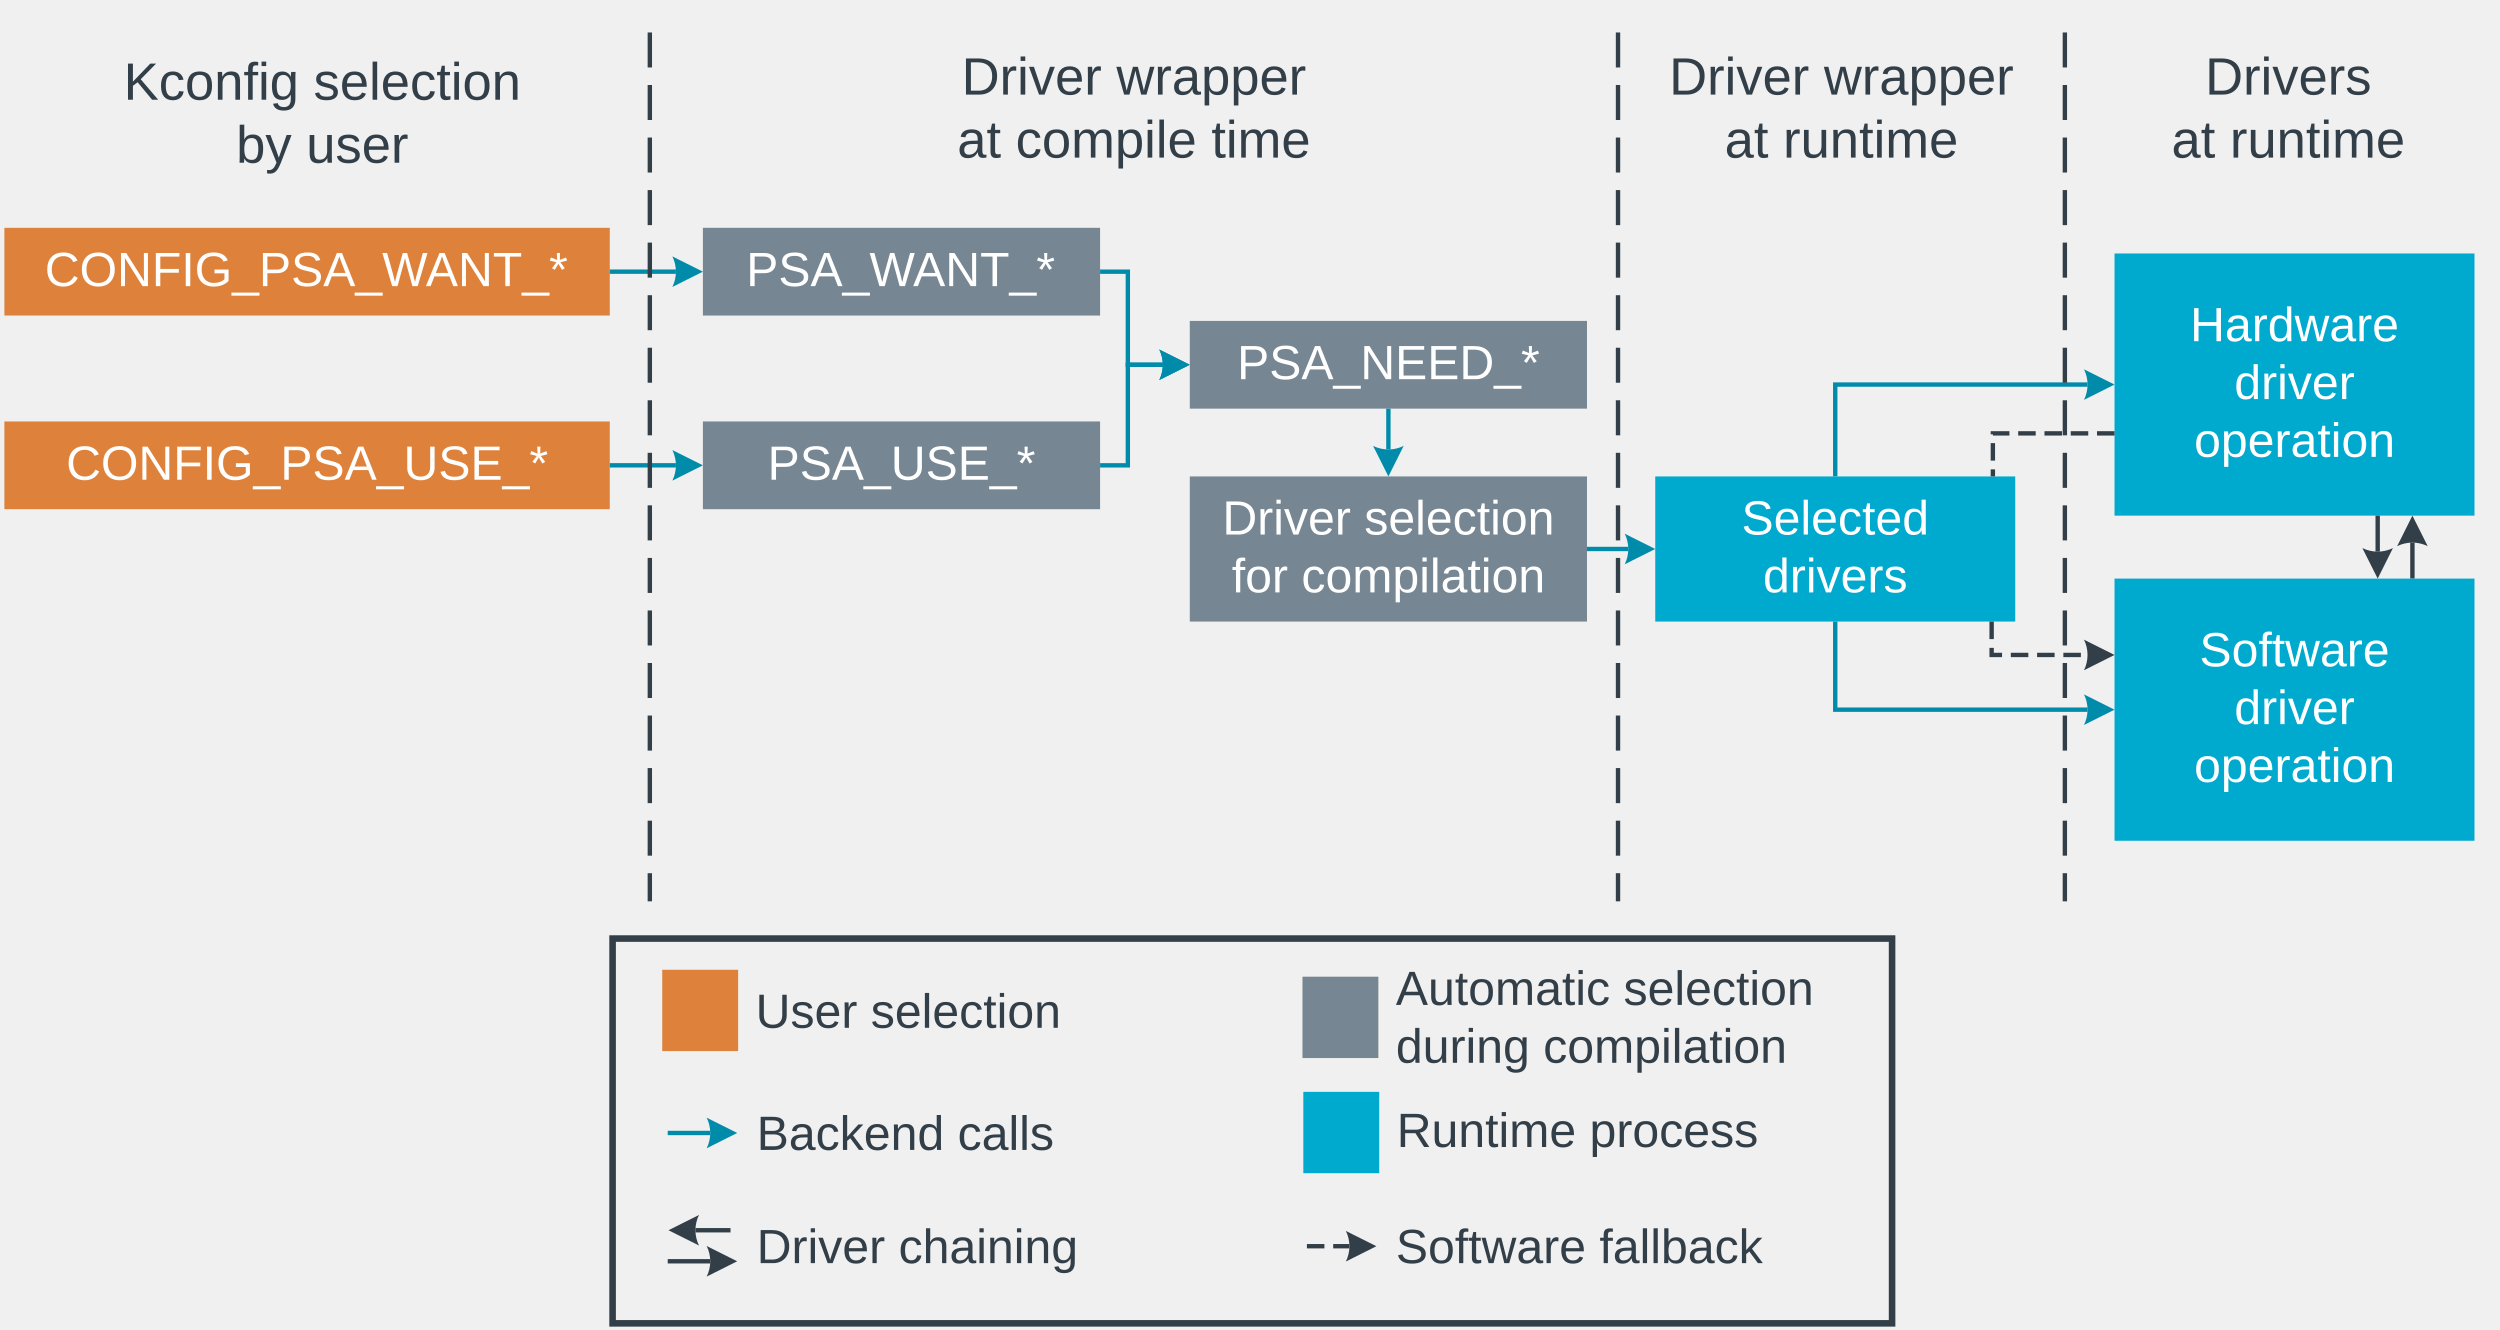
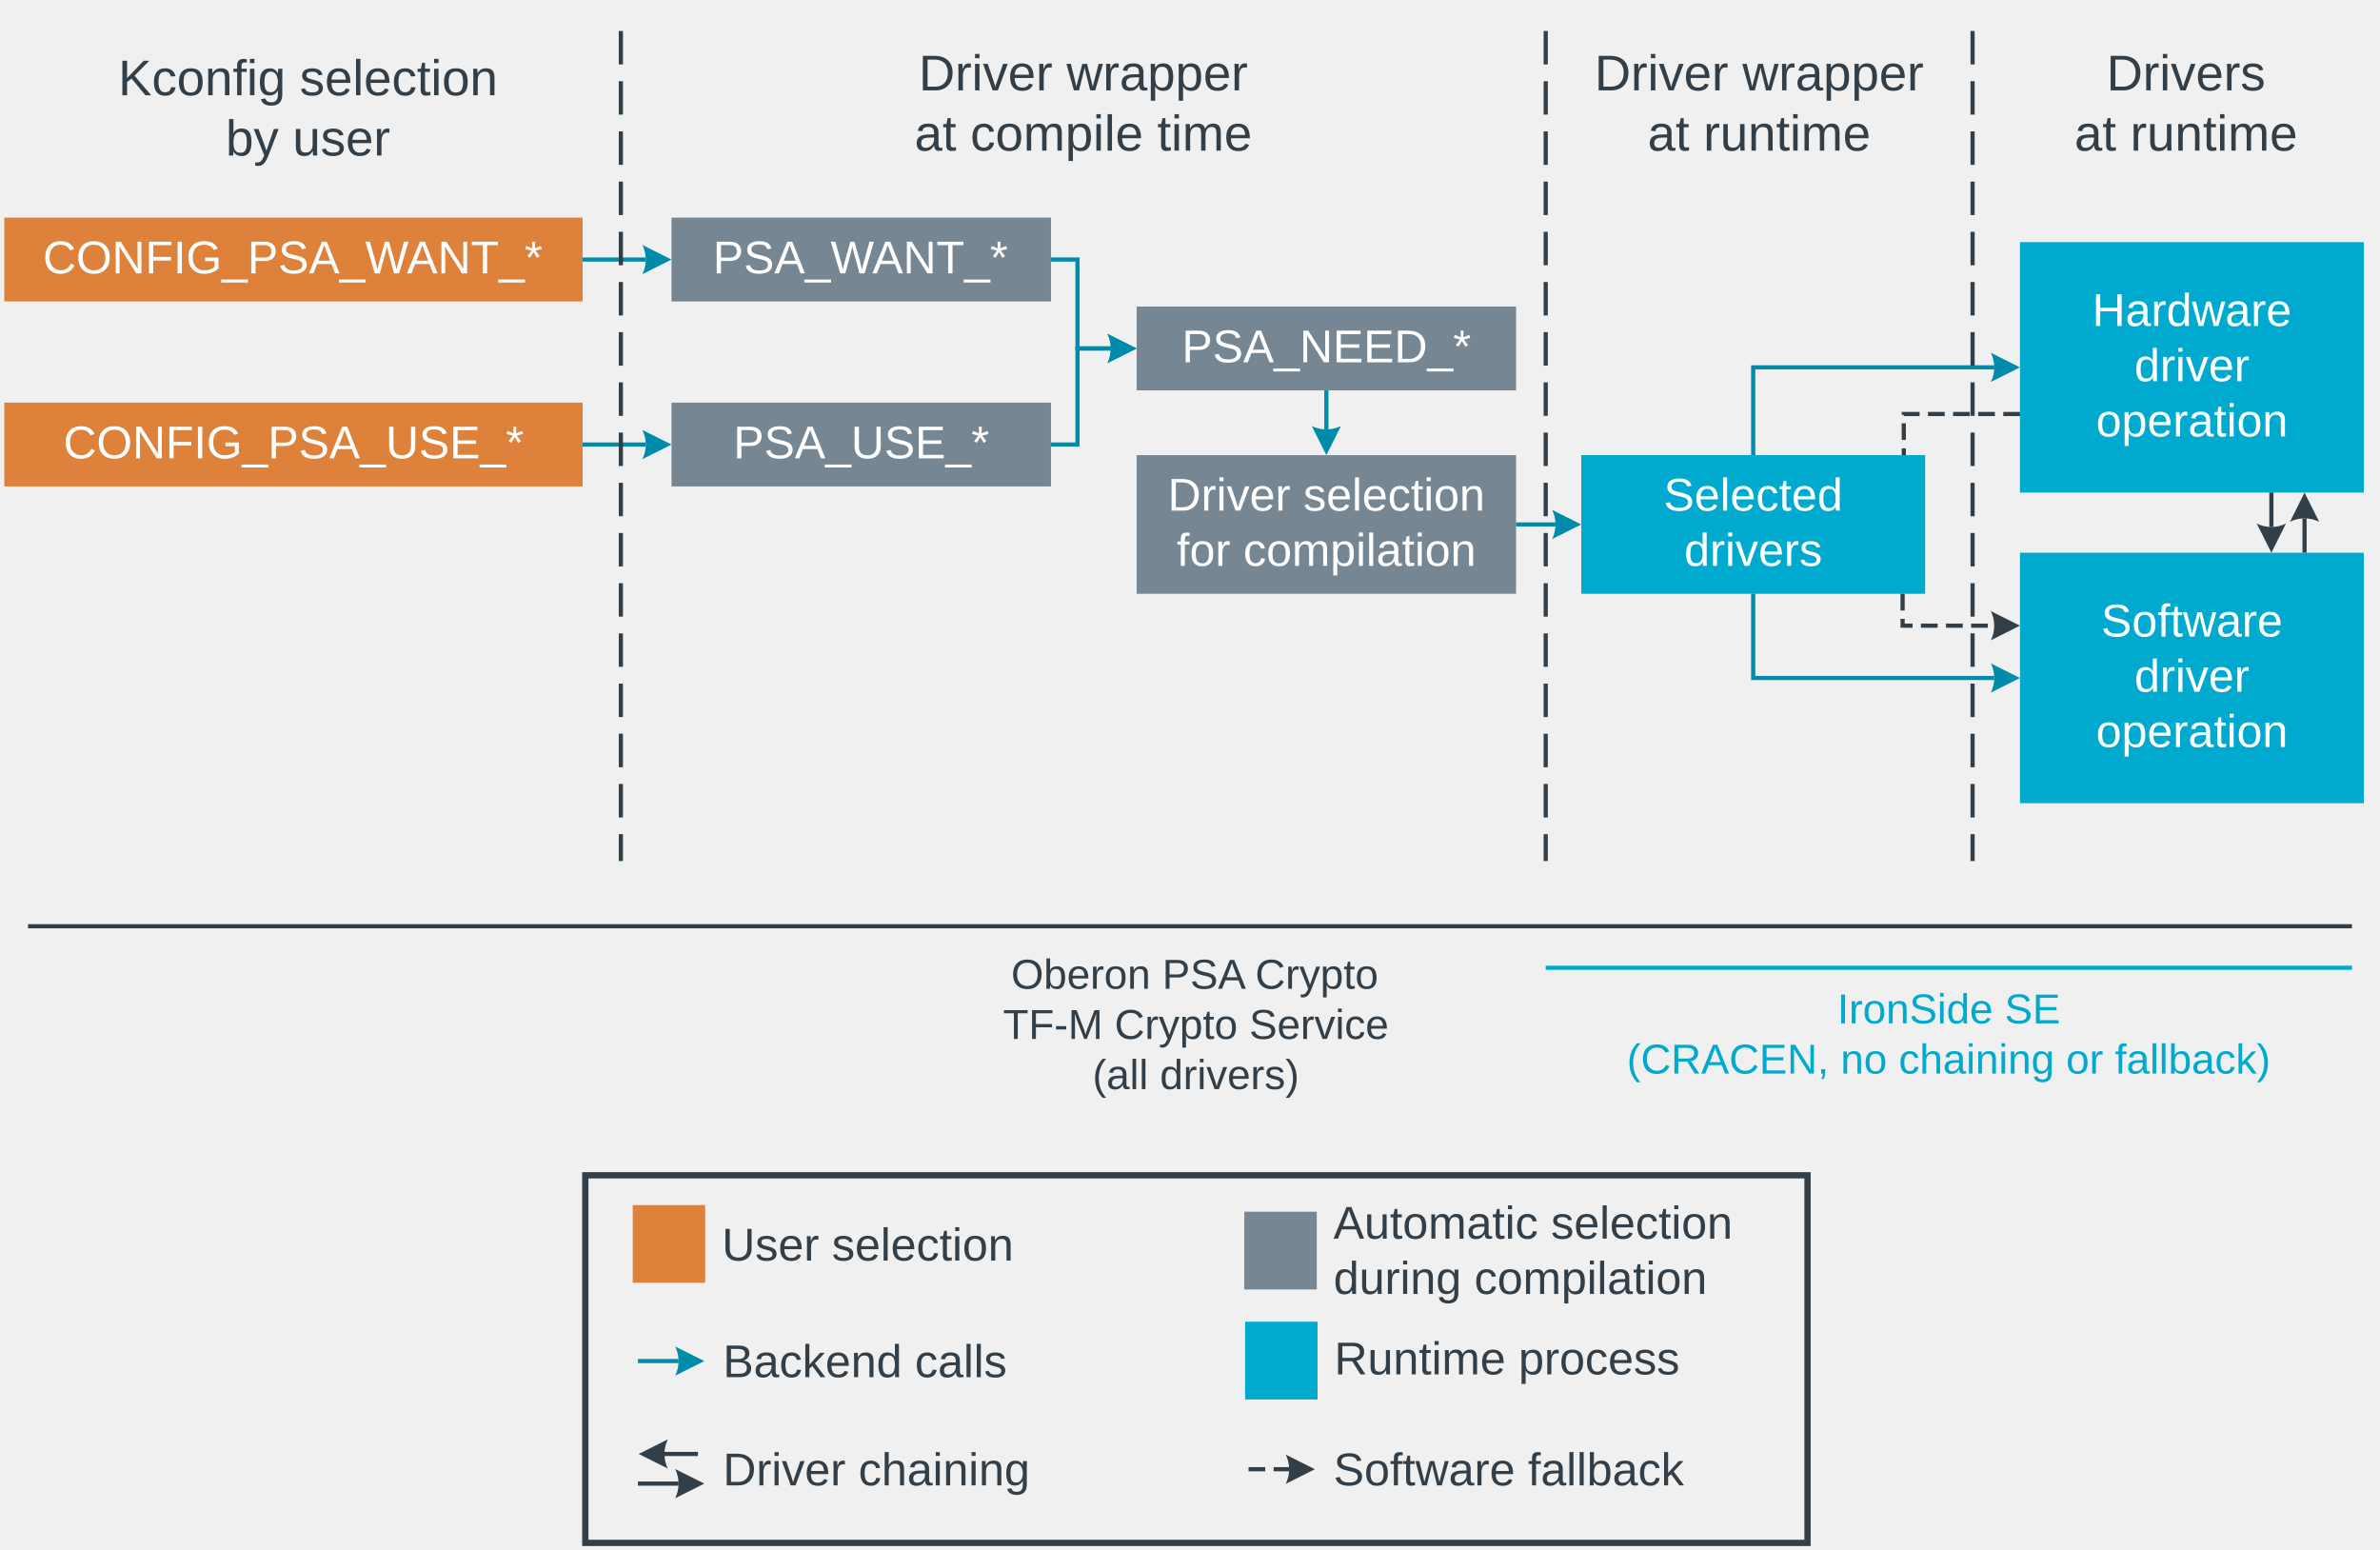
- <svg xmlns="http://www.w3.org/2000/svg" xmlns:xlink="http://www.w3.org/1999/xlink" width="7.929in" height="4.218in" viewBox="0 0 570.921 303.709" xml:space="preserve" color-interpolation-filters="sRGB" class="st17">
+ <svg xmlns="http://www.w3.org/2000/svg" xmlns:xlink="http://www.w3.org/1999/xlink" width="7.902in" height="5.143in" viewBox="0 0 568.929 370.324" xml:space="preserve" color-interpolation-filters="sRGB" class="st21">
  <style type="text/css">
	
		.st1 {marker-end:url(#mrkr5-6);stroke:#008bab;stroke-linecap:butt;stroke-width:1}
		.st2 {fill:#008bab;fill-opacity:1;stroke:#008bab;stroke-opacity:1;stroke-width:0.284}
		.st3 {fill:#de823b;stroke:none;stroke-width:1}
		.st4 {fill:#ffffff;font-family:Arial;font-size:0.917em}
		.st5 {fill:#00a9ce;stroke:none;stroke-width:1}
		.st6 {font-size:1em}
		.st7 {fill:none;stroke:none;stroke-width:1}
		.st8 {fill:#333f48;font-family:Arial;font-size:1em}
		.st9 {fill:#768692;stroke:none;stroke-width:1}
		.st10 {stroke:#333f48;stroke-dasharray:8,4;stroke-linecap:butt;stroke-width:1}
		.st11 {fill:none;stroke:#333f48;stroke-width:1.5}
		.st12 {fill:#333f48;font-family:Arial;font-size:0.917em}
		.st13 {marker-end:url(#mrkr5-112);stroke:#333f48;stroke-linecap:butt;stroke-width:1}
		.st14 {fill:#333f48;fill-opacity:1;stroke:#333f48;stroke-opacity:1;stroke-width:0.284}
		.st15 {stroke:#333f48;stroke-dasharray:4,2;stroke-linecap:butt;stroke-width:1}
		.st16 {marker-end:url(#mrkr5-112);stroke:#333f48;stroke-dasharray:4,2;stroke-linecap:butt;stroke-width:1}
- 		.st17 {fill:none;fill-rule:evenodd;font-size:12px;overflow:visible;stroke-linecap:square;stroke-miterlimit:3}
+ 		.st17 {stroke:#00a9ce;stroke-linecap:butt;stroke-width:1}
+ 		.st18 {fill:#00a9ce;font-family:Arial;font-size:0.833em}
+ 		.st19 {stroke:#333f48;stroke-linecap:butt;stroke-width:1}
+ 		.st20 {fill:#333f48;font-family:Arial;font-size:0.833em}
+ 		.st21 {fill:none;fill-rule:evenodd;font-size:12px;overflow:visible;stroke-linecap:square;stroke-miterlimit:3}
	
	</style>
  <defs id="Markers">
    <g id="lend5">
      <path d="M 2 1 L 0 0 L 1.981 -0.993 C 1.672 -0.365 1.673 0.373 1.985 1 " style="stroke:none" />
    </g>
    <marker id="mrkr5-6" class="st2" refX="-6.16" orient="auto" markerUnits="strokeWidth" overflow="visible">
      <use xlink:href="#lend5" transform="scale(-3.52,-3.52) " />
    </marker>
    <marker id="mrkr5-112" class="st14" refX="-6.16" orient="auto" markerUnits="strokeWidth" overflow="visible">
      <use xlink:href="#lend5" transform="scale(-3.52,-3.52) " />
    </marker>
  </defs>
  <g>
-     <g id="shape359-1" transform="translate(419.11,-194.91)">
-       <path d="M0 303.71 L0 282.73 L57.62 282.73" class="st1" />
-     </g>
-     <g id="shape340-7" transform="translate(1,-231.651)">
-       <rect x="0" y="283.675" width="138.256" height="20.034" class="st3" />
-       <text x="9.23" y="296.99" class="st4">CONFIG_PSA_WANT_*</text>
-     </g>
-     <g id="shape341-10" transform="translate(1,-187.427)">
-       <rect x="0" y="283.675" width="138.256" height="20.034" class="st3" />
-       <text x="14.11" y="296.99" class="st4">CONFIG_PSA_USE_*</text>
-     </g>
-     <g id="shape342-13" transform="translate(482.89,-185.957)">
-       <rect x="0" y="243.842" width="82.205" height="59.868" class="st5" />
-       <text x="17.26" y="263.88" class="st4">Hardware <tspan x="27.35" dy="1.2em" class="st6">driver </tspan>
+     <g id="shape359-1" transform="translate(419.11,-261.524)">
+       <path d="M0 370.32 L0 349.34 L57.62 349.34" class="st1" />
+     </g>
+     <g id="shape340-7" transform="translate(1,-298.265)">
+       <rect x="0" y="350.289" width="138.256" height="20.034" class="st3" />
+       <text x="9.23" y="363.61" class="st4">CONFIG_PSA_WANT_*</text>
+     </g>
+     <g id="shape341-10" transform="translate(1,-254.041)">
+       <rect x="0" y="350.289" width="138.256" height="20.034" class="st3" />
+       <text x="14.11" y="363.61" class="st4">CONFIG_PSA_USE_*</text>
+     </g>
+     <g id="shape342-13" transform="translate(482.89,-252.571)">
+       <rect x="0" y="310.456" width="82.205" height="59.868" class="st5" />
+       <text x="17.26" y="330.49" class="st4">Hardware <tspan x="27.35" dy="1.2em" class="st6">driver </tspan>
        <tspan x="18.17" dy="1.2em" class="st6">operation</tspan>
      </text>
    </g>
-     <g id="shape344-18" transform="translate(19.746,-253.142)">
-       <rect x="0" y="255.315" width="107.717" height="48.395" class="st7" />
-       <text x="8.5" y="275.91" class="st8">Kconfig selection <tspan x="34.18" dy="1.2em" class="st6">by user</tspan>
-       </text>
-     </g>
-     <g id="shape346-22" transform="translate(148.402,-254.315)">
-       <rect x="0" y="255.315" width="221.102" height="48.395" class="st7" />
-       <text x="71.21" y="275.91" class="st8">Driver wrapper <tspan x="70.2" dy="1.2em" class="st6">at compile time</tspan>
-       </text>
-     </g>
-     <g id="shape347-26" transform="translate(369.504,-254.315)">
-       <rect x="0" y="255.315" width="102.047" height="48.395" class="st7" />
-       <text x="11.68" y="275.91" class="st8">Driver wrapper <tspan x="24.35" dy="1.2em" class="st6">at runtime</tspan>
-       </text>
-     </g>
-     <g id="shape348-30" transform="translate(160.516,-231.651)">
-       <rect x="0" y="283.675" width="90.709" height="20.034" class="st9" />
-       <text x="9.9" y="296.99" class="st4">PSA_WANT_*</text>
-     </g>
-     <g id="shape349-33" transform="translate(160.516,-187.427)">
-       <rect x="0" y="283.675" width="90.709" height="20.034" class="st9" />
-       <text x="14.78" y="296.99" class="st4">PSA_USE_*</text>
-     </g>
-     <g id="shape350-36" transform="translate(271.709,-210.391)">
-       <rect x="0" y="283.675" width="90.709" height="20.034" class="st9" />
-       <text x="10.81" y="296.99" class="st4">PSA_NEED_*</text>
-     </g>
-     <g id="shape351-39" transform="translate(271.709,-161.766)">
-       <rect x="0" y="270.566" width="90.709" height="33.144" class="st9" />
-       <text x="7.45" y="283.84" class="st4">Driver selection <tspan x="9.59" dy="1.2em" class="st6">for compilation</tspan>
-       </text>
-     </g>
-     <g id="shape352-43" transform="translate(378.008,-161.766)">
-       <rect x="0" y="270.566" width="82.205" height="33.144" class="st5" />
-       <text x="19.7" y="283.84" class="st4">Selected <tspan x="24.6" dy="1.2em" class="st6">drivers</tspan>
-       </text>
-     </g>
-     <g id="shape354-47" transform="translate(139.256,-234.582)">
-       <path d="M0 296.62 L15.1 296.62" class="st1" />
-     </g>
-     <g id="shape355-52" transform="translate(139.256,-190.357)">
-       <path d="M0 296.62 L15.1 296.62" class="st1" />
-     </g>
-     <g id="shape356-57" transform="translate(251.225,-241.668)">
-       <path d="M0 303.71 L6.34 303.71 L6.34 324.97 L14.32 324.97" class="st1" />
-     </g>
-     <g id="shape357-62" transform="translate(251.225,-197.444)">
-       <path d="M0 303.71 L6.34 303.71 L6.34 280.74 L14.32 280.74" class="st1" />
-     </g>
-     <g id="shape358-67" transform="translate(309.976,-210.391)">
-       <path d="M7.09 303.71 L7.09 313.03" class="st1" />
-     </g>
-     <g id="shape362-72" transform="translate(452.111,7.40623) rotate(90)">
-       <path d="M0 303.71 L198.43 303.71" class="st10" />
-     </g>
-     <g id="shape363-75" transform="translate(673.213,7.40623) rotate(90)">
-       <path d="M0 303.71 L198.43 303.71" class="st10" />
+     <g id="shape344-18" transform="translate(19.746,-319.756)">
+       <rect x="0" y="321.929" width="107.717" height="48.395" class="st7" />
+       <text x="8.5" y="342.53" class="st8">Kconfig selection <tspan x="34.18" dy="1.2em" class="st6">by user</tspan>
+       </text>
+     </g>
+     <g id="shape346-22" transform="translate(148.402,-320.929)">
+       <rect x="0" y="321.929" width="221.102" height="48.395" class="st7" />
+       <text x="71.21" y="342.53" class="st8">Driver wrapper <tspan x="70.2" dy="1.2em" class="st6">at compile time</tspan>
+       </text>
+     </g>
+     <g id="shape347-26" transform="translate(369.504,-320.929)">
+       <rect x="0" y="321.929" width="102.047" height="48.395" class="st7" />
+       <text x="11.68" y="342.53" class="st8">Driver wrapper <tspan x="24.35" dy="1.2em" class="st6">at runtime</tspan>
+       </text>
+     </g>
+     <g id="shape348-30" transform="translate(160.516,-298.265)">
+       <rect x="0" y="350.289" width="90.709" height="20.034" class="st9" />
+       <text x="9.9" y="363.61" class="st4">PSA_WANT_*</text>
+     </g>
+     <g id="shape349-33" transform="translate(160.516,-254.041)">
+       <rect x="0" y="350.289" width="90.709" height="20.034" class="st9" />
+       <text x="14.78" y="363.61" class="st4">PSA_USE_*</text>
+     </g>
+     <g id="shape350-36" transform="translate(271.709,-277.006)">
+       <rect x="0" y="350.289" width="90.709" height="20.034" class="st9" />
+       <text x="10.81" y="363.61" class="st4">PSA_NEED_*</text>
+     </g>
+     <g id="shape351-39" transform="translate(271.709,-228.381)">
+       <rect x="0" y="337.18" width="90.709" height="33.144" class="st9" />
+       <text x="7.45" y="350.45" class="st4">Driver selection <tspan x="9.59" dy="1.2em" class="st6">for compilation</tspan>
+       </text>
+     </g>
+     <g id="shape352-43" transform="translate(378.008,-228.381)">
+       <rect x="0" y="337.18" width="82.205" height="33.144" class="st5" />
+       <text x="19.7" y="350.45" class="st4">Selected <tspan x="24.6" dy="1.2em" class="st6">drivers</tspan>
+       </text>
+     </g>
+     <g id="shape354-47" transform="translate(139.256,-301.196)">
+       <path d="M0 363.24 L15.1 363.24" class="st1" />
+     </g>
+     <g id="shape355-52" transform="translate(139.256,-256.971)">
+       <path d="M0 363.24 L15.1 363.24" class="st1" />
+     </g>
+     <g id="shape356-57" transform="translate(251.225,-308.283)">
+       <path d="M0 370.32 L6.34 370.32 L6.34 391.58 L14.32 391.58" class="st1" />
+     </g>
+     <g id="shape357-62" transform="translate(251.225,-264.058)">
+       <path d="M0 370.32 L6.34 370.32 L6.34 347.36 L14.32 347.36" class="st1" />
+     </g>
+     <g id="shape358-67" transform="translate(309.976,-277.006)">
+       <path d="M7.09 370.32 L7.09 379.65" class="st1" />
+     </g>
+     <g id="shape362-72" transform="translate(518.725,7.40623) rotate(90)">
+       <path d="M0 370.32 L198.43 370.32" class="st10" />
+     </g>
+     <g id="shape363-75" transform="translate(739.827,7.40623) rotate(90)">
+       <path d="M0 370.32 L198.43 370.32" class="st10" />
    </g>
    <g id="shape364-78" transform="translate(139.898,-1.5)">
-       <rect x="0" y="215.835" width="292.193" height="87.874" class="st11" />
+       <rect x="0" y="282.45" width="292.193" height="87.874" class="st11" />
    </g>
    <g id="shape365-80" transform="translate(151.236,-63.6732)">
-       <rect x="0" y="285.133" width="17.329" height="18.576" class="st3" />
+       <rect x="0" y="351.747" width="17.329" height="18.576" class="st3" />
    </g>
    <g id="shape366-82" transform="translate(168.565,-62.3315)">
-       <rect x="0" y="283.791" width="117.317" height="19.918" class="st7" />
-       <text x="4" y="297.05" class="st12">User selection</text>
+       <rect x="0" y="350.405" width="117.317" height="19.918" class="st7" />
+       <text x="4" y="363.66" class="st12">User selection</text>
    </g>
    <g id="shape367-85" transform="translate(297.445,-62.0858)">
-       <rect x="0" y="285.133" width="17.329" height="18.576" class="st9" />
+       <rect x="0" y="351.747" width="17.329" height="18.576" class="st9" />
    </g>
    <g id="shape368-87" transform="translate(297.639,-35.7898)">
-       <rect x="0" y="285.133" width="17.329" height="18.576" class="st5" />
+       <rect x="0" y="351.747" width="17.329" height="18.576" class="st5" />
    </g>
    <g id="shape369-89" transform="translate(314.774,-60.952)">
-       <rect x="0" y="283.791" width="117.317" height="19.918" class="st7" />
-       <text x="4" y="290.45" class="st12">Automatic selection <tspan x="4" dy="1.2em" class="st6">during compilation</tspan>
+       <rect x="0" y="350.405" width="117.317" height="19.918" class="st7" />
+       <text x="4" y="357.06" class="st12">Automatic selection <tspan x="4" dy="1.2em" class="st6">during compilation</tspan>
      </text>
    </g>
    <g id="shape370-93" transform="translate(314.968,-35.1189)">
-       <rect x="0" y="283.791" width="117.123" height="19.918" class="st7" />
-       <text x="4" y="297.05" class="st12">Runtime process</text>
+       <rect x="0" y="350.405" width="117.123" height="19.918" class="st7" />
+       <text x="4" y="363.66" class="st12">Runtime process</text>
    </g>
    <g id="shape371-96" transform="translate(168.804,-34.448)">
-       <rect x="0" y="283.791" width="117.317" height="19.918" class="st7" />
-       <text x="4" y="297.05" class="st12">Backend calls</text>
+       <rect x="0" y="350.405" width="117.317" height="19.918" class="st7" />
+       <text x="4" y="363.66" class="st12">Backend calls</text>
    </g>
    <g id="shape372-99" transform="translate(152.486,-37.8874)">
-       <path d="M0 296.62 L9.71 296.62" class="st1" />
+       <path d="M0 363.24 L9.71 363.24" class="st1" />
    </g>
    <g id="shape378-104" transform="translate(168.804,-8.58661)">
-       <rect x="0" y="283.791" width="117.317" height="19.918" class="st7" />
-       <text x="4" y="297.05" class="st12">Driver chaining</text>
+       <rect x="0" y="350.405" width="117.317" height="19.918" class="st7" />
+       <text x="4" y="363.66" class="st12">Driver chaining</text>
    </g>
    <g id="shape379-107" transform="translate(152.486,-8.58661)">
-       <path d="M0 296.62 L9.71 296.62" class="st13" />
+       <path d="M0 363.24 L9.71 363.24" class="st13" />
    </g>
    <g id="shape383-113" transform="translate(166.827,-15.6732)">
-       <path d="M-0 296.62 L-8.01 296.62" class="st13" />
-     </g>
-     <g id="shape385-118" transform="translate(775.261,7.40623) rotate(90)">
-       <path d="M0 303.71 L198.43 303.71" class="st10" />
-     </g>
-     <g id="shape386-121" transform="translate(477.22,-254.315)">
-       <rect x="0" y="255.315" width="90.709" height="48.395" class="st7" />
-       <text x="26.36" y="275.91" class="st8">Drivers <tspan x="18.68" dy="1.2em" class="st6">at runtime</tspan>
-       </text>
-     </g>
-     <g id="shape387-125" transform="translate(482.89,-206.914)">
-       <path d="M0 305.88 L-27.78 305.88 L-27.78 315.71" class="st15" />
-     </g>
-     <g id="shape388-128" transform="translate(535.898,-185.957)">
-       <path d="M7.09 303.71 L7.09 311.93" class="st13" />
-     </g>
-     <g id="shape389-133" transform="translate(558.008,-171.579)">
-       <path d="M-7.09 303.71 L-7.09 295.49" class="st13" />
-     </g>
-     <g id="shape390-138" transform="translate(482.89,-111.711)">
-       <rect x="0" y="243.842" width="82.205" height="59.868" class="st5" />
-       <text x="19.4" y="263.88" class="st4">Software <tspan x="27.35" dy="1.2em" class="st6">driver </tspan>
+       <path d="M-0 363.24 L-8.01 363.24" class="st13" />
+     </g>
+     <g id="shape385-118" transform="translate(841.875,7.40623) rotate(90)">
+       <path d="M0 370.32 L198.43 370.32" class="st10" />
+     </g>
+     <g id="shape386-121" transform="translate(477.22,-320.929)">
+       <rect x="0" y="321.929" width="90.709" height="48.395" class="st7" />
+       <text x="26.36" y="342.53" class="st8">Drivers <tspan x="18.68" dy="1.2em" class="st6">at runtime</tspan>
+       </text>
+     </g>
+     <g id="shape387-125" transform="translate(482.89,-273.528)">
+       <path d="M0 372.49 L-27.78 372.49 L-27.78 382.33" class="st15" />
+     </g>
+     <g id="shape388-128" transform="translate(535.898,-252.571)">
+       <path d="M7.09 370.32 L7.09 378.54" class="st13" />
+     </g>
+     <g id="shape389-133" transform="translate(558.008,-238.193)">
+       <path d="M-7.09 370.32 L-7.09 362.11" class="st13" />
+     </g>
+     <g id="shape390-138" transform="translate(482.89,-178.325)">
+       <rect x="0" y="310.456" width="82.205" height="59.868" class="st5" />
+       <text x="19.4" y="330.49" class="st4">Software <tspan x="27.35" dy="1.2em" class="st6">driver </tspan>
        <tspan x="18.17" dy="1.2em" class="st6">operation</tspan>
      </text>
    </g>
-     <g id="shape391-143" transform="translate(454.827,-165.043)">
-       <path d="M0 306.99 L0 314.61 L21.9 314.61" class="st16" />
+     <g id="shape391-143" transform="translate(454.827,-231.657)">
+       <path d="M0 373.6 L0 381.22 L21.9 381.22" class="st16" />
    </g>
    <g id="shape392-148" transform="translate(314.774,-8.58661)">
-       <rect x="0" y="283.791" width="117.317" height="19.918" class="st7" />
-       <text x="4" y="297.05" class="st12">Software fallback</text>
+       <rect x="0" y="350.405" width="117.317" height="19.918" class="st7" />
+       <text x="4" y="363.66" class="st12">Software fallback</text>
    </g>
    <g id="shape393-151" transform="translate(298.456,-12.026)">
-       <path d="M0 296.62 L9.71 296.62" class="st16" />
-     </g>
-     <g id="shape397-156" transform="translate(419.11,-161.766)">
-       <path d="M0 303.71 L0 323.83 L57.62 323.83" class="st1" />
-     </g>
-     <g id="shape400-161" transform="translate(362.417,-171.252)">
-       <path d="M0 296.62 L9.43 296.62" class="st1" />
+       <path d="M0 363.24 L9.71 363.24" class="st16" />
+     </g>
+     <g id="shape397-156" transform="translate(419.11,-228.381)">
+       <path d="M0 370.32 L0 390.45 L57.62 390.45" class="st1" />
+     </g>
+     <g id="shape400-161" transform="translate(362.417,-237.866)">
+       <path d="M0 363.24 L9.43 363.24" class="st1" />
+     </g>
+     <g id="shape402-166" transform="translate(369.504,-138.98)">
+       <path d="M0 370.32 L192.76 370.32" class="st17" />
+     </g>
+     <g id="shape404-169" transform="translate(369.504,-107.799)">
+       <rect x="0" y="340.56" width="192.756" height="29.764" class="st7" />
+       <text x="69.7" y="352.44" class="st18">IronSide SE  <tspan x="19.4" dy="1.2em" class="st6">(CRACEN, no chaining or fallback)</tspan>
+       </text>
+     </g>
+     <g id="shape407-173" transform="translate(6.66929,-148.902)">
+       <path d="M0 370.32 L555.59 370.32" class="st19" />
+     </g>
+     <g id="shape408-176" transform="translate(6.66929,-89.0338)">
+       <rect x="0" y="310.456" width="558.425" height="59.868" class="st7" />
+       <text x="235.03" y="325.39" class="st20">Oberon PSA Crypto  <tspan x="233.1" dy="1.2em" class="st6">TF</tspan>-M Crypto Service <tspan x="254.49" dy="1.2em" class="st6">(all drivers)</tspan>
+       </text>
    </g>
  </g>
</svg>
